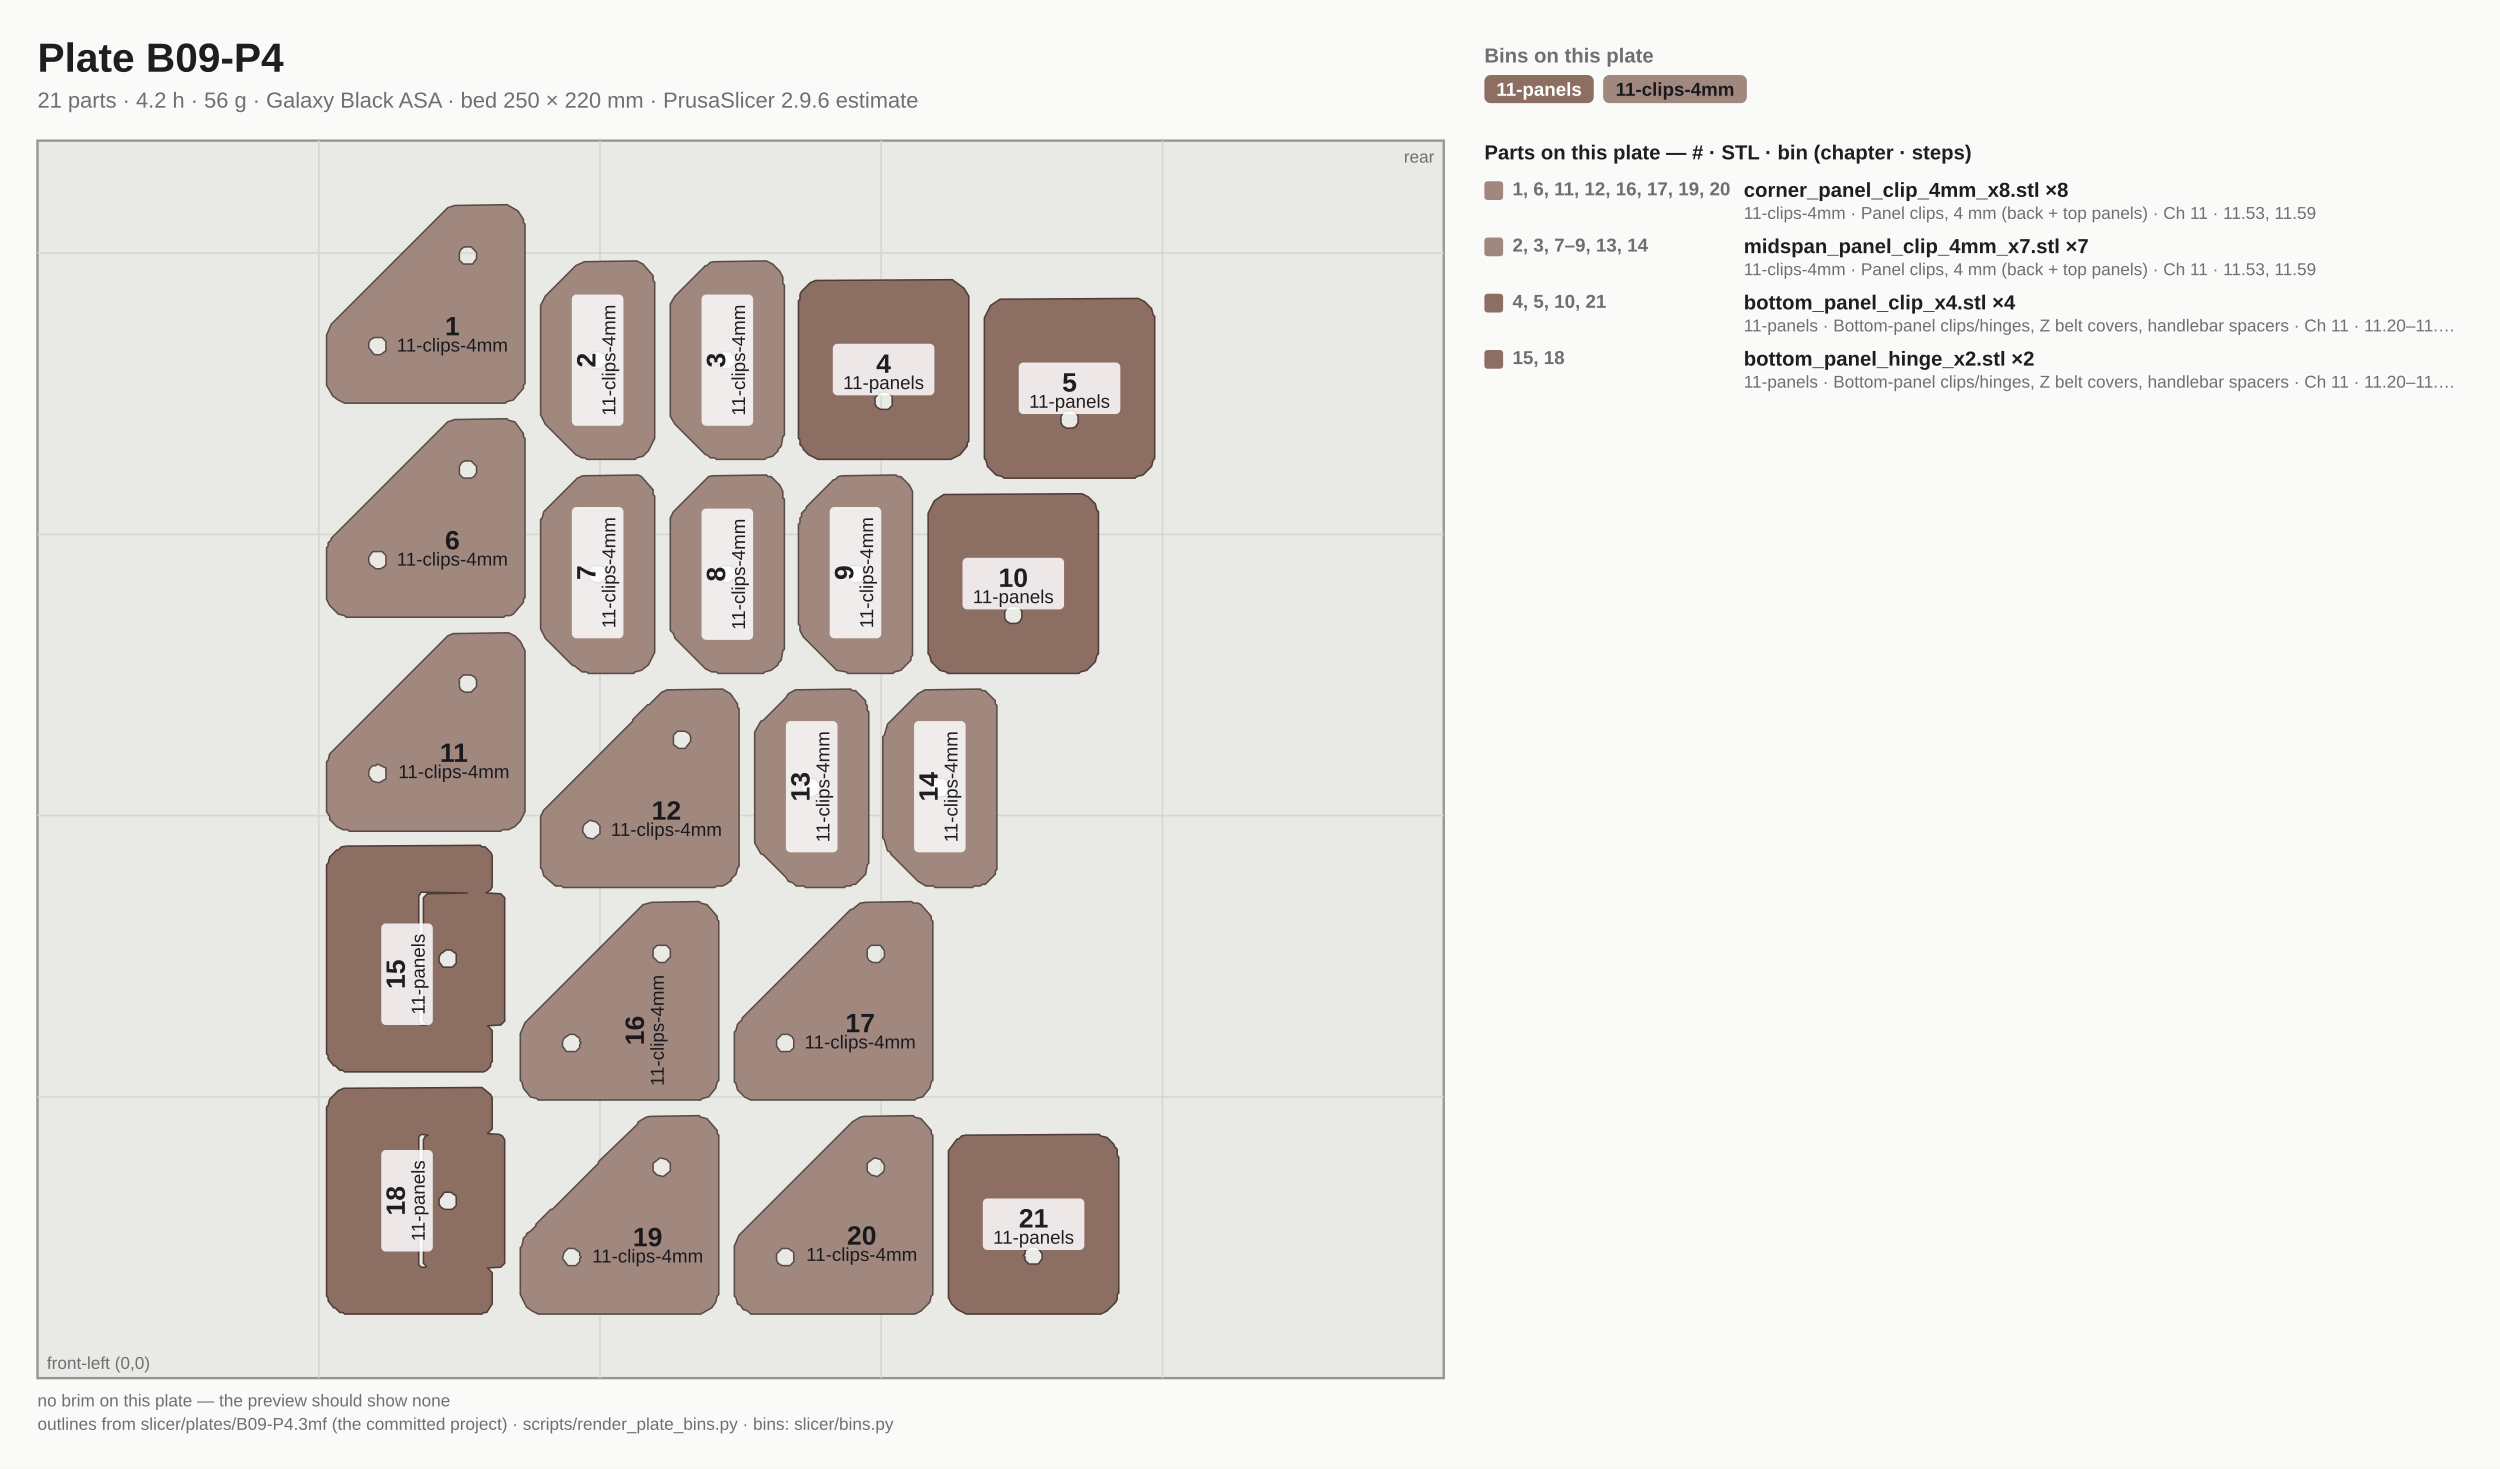
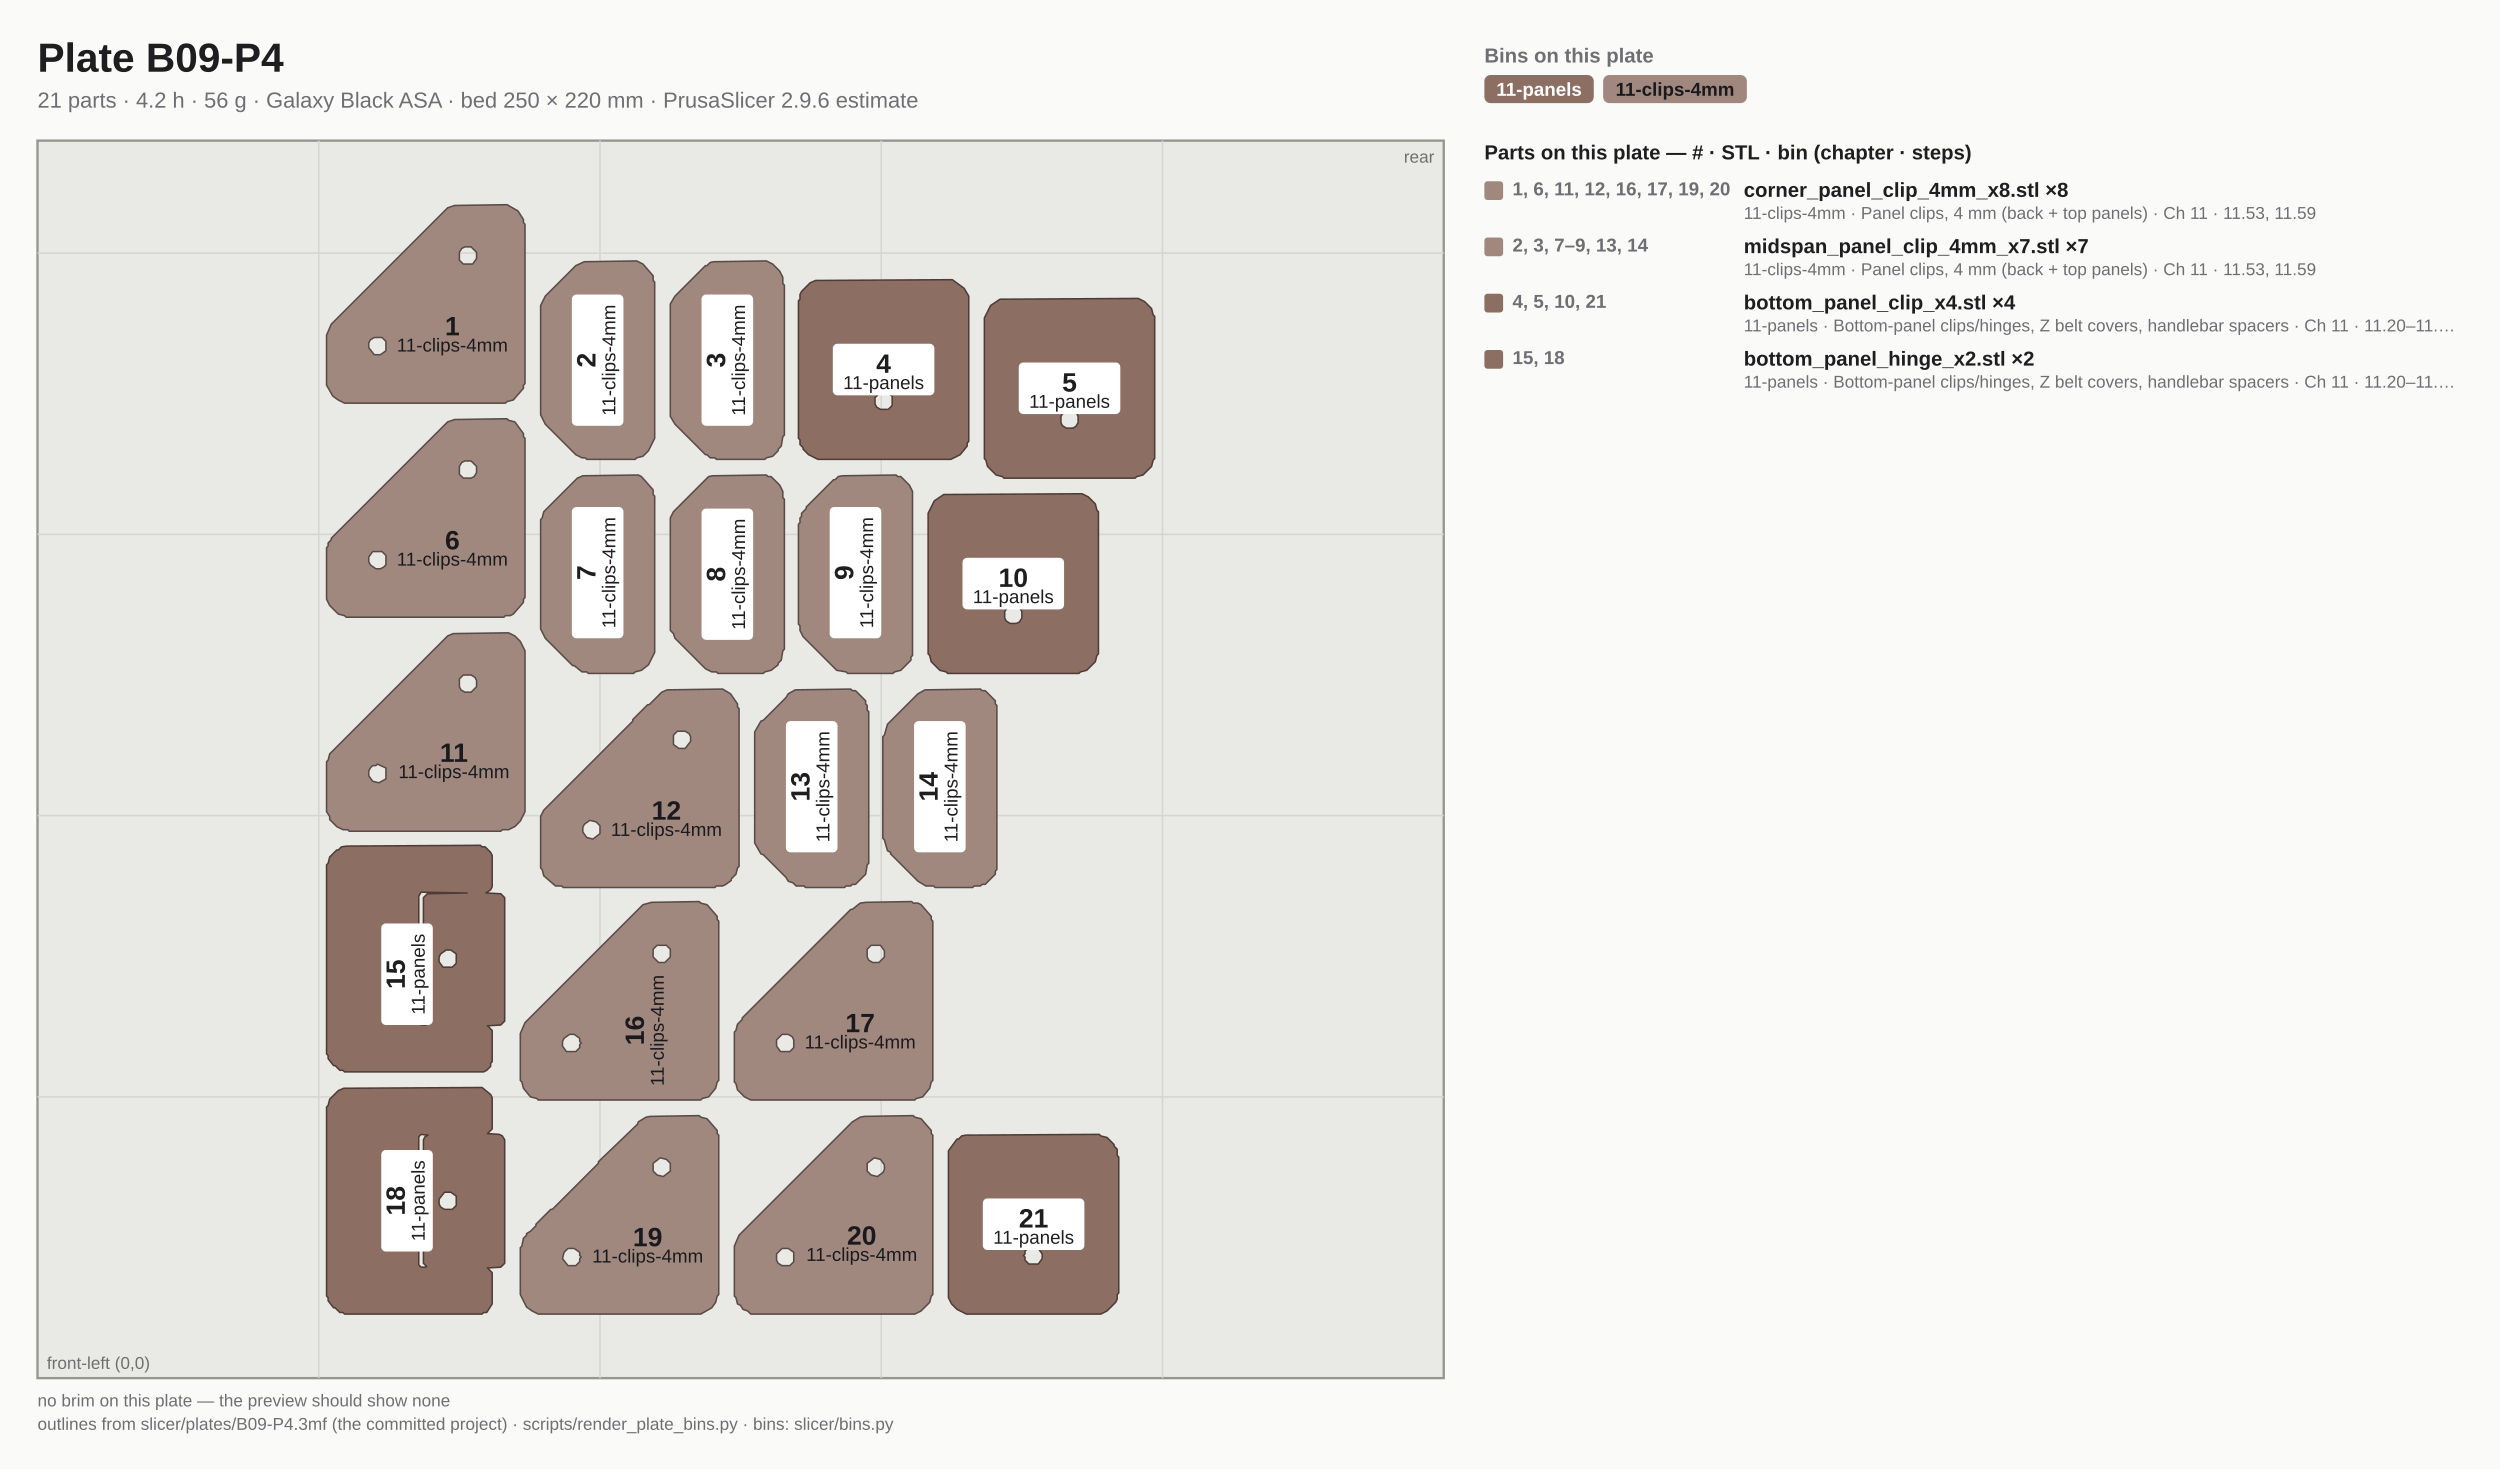
<svg xmlns="http://www.w3.org/2000/svg" width="1600" height="940" viewBox="0 0 1600 940" font-family="Arial, Helvetica, 'DejaVu Sans', sans-serif">
  <rect x="0" y="0" width="1600" height="940" fill="#fafaf9" />
  <text x="24.0" y="45.9" font-size="26" fill="#1e1e20" text-anchor="start" font-weight="bold">Plate B09-P4</text>
  <text x="24.0" y="68.9" font-size="14" fill="#6e6e73" text-anchor="start">21 parts  ·  4.2 h  ·  56 g  ·  Galaxy Black ASA  ·  bed 250 × 220 mm  ·  PrusaSlicer 2.9.6 estimate</text>
  <rect x="24.0" y="90.0" width="900.0" height="792.0" fill="#e9e9e6" stroke="#96968f" stroke-width="1.5" />
  <line x1="204.0" y1="90.0" x2="204.0" y2="882.0" stroke="#d5d5d1" stroke-width="1.0" />
  <line x1="384.0" y1="90.0" x2="384.0" y2="882.0" stroke="#d5d5d1" stroke-width="1.0" />
  <line x1="564.0" y1="90.0" x2="564.0" y2="882.0" stroke="#d5d5d1" stroke-width="1.0" />
  <line x1="744.0" y1="90.0" x2="744.0" y2="882.0" stroke="#d5d5d1" stroke-width="1.0" />
  <line x1="24.0" y1="702.0" x2="924.0" y2="702.0" stroke="#d5d5d1" stroke-width="1.0" />
  <line x1="24.0" y1="522.0" x2="924.0" y2="522.0" stroke="#d5d5d1" stroke-width="1.0" />
  <line x1="24.0" y1="342.0" x2="924.0" y2="342.0" stroke="#d5d5d1" stroke-width="1.0" />
  <line x1="24.0" y1="162.0" x2="924.0" y2="162.0" stroke="#d5d5d1" stroke-width="1.0" />
  <text x="30.0" y="876.1" font-size="11" fill="#6e6e73" text-anchor="start">front-left (0,0)</text>
  <text x="918.0" y="104.1" font-size="11" fill="#6e6e73" text-anchor="end">rear</text>
  <path d="M290.0,405.5 325.5,405.0 329.5,407.0 333.0,410.5 336.0,416.5 336.0,519.5 333.0,525.5 329.5,529.0 325.5,531.0 321.5,531.0 320.5,532.0 223.5,532.0 222.5,531.0 219.5,531.0 215.5,529.0 211.0,524.5 211.0,522.5 209.0,519.5 209.0,487.5 210.0,486.5 211.0,482.5 286.5,407.0Z M296.5,432.0 294.0,434.5 294.0,439.5 295.0,441.5 297.5,443.0 301.5,443.0 305.0,439.5 305.0,435.5 304.0,433.5 301.5,432.0Z M241.5,489.0 240.5,490.0 238.5,490.0 237.0,491.5 236.0,493.5 236.0,496.5 238.5,500.0 242.5,501.0 247.0,498.5 247.0,491.5Z" fill-rule="evenodd" fill="#a1887f" stroke="#594b46" stroke-width="1.0" stroke-linejoin="round" />
  <path d="M416.0,714.5 447.5,714.0 448.5,715.0 452.5,716.0 459.0,723.5 459.0,725.5 460.0,726.5 460.0,828.5 459.0,829.5 458.0,833.5 455.5,837.0 448.5,841.0 344.5,841.0 340.5,839.0 337.0,836.5 333.0,828.5 333.0,798.5 334.0,797.5 335.0,792.5 337.0,790.5 337.0,789.5 339.5,788.0 343.0,784.5 343.0,783.5 352.5,774.0 353.5,774.0 383.0,744.5 383.0,743.5 408.0,719.5 408.5,718.0 413.5,715.0Z M422.5,741.0 418.0,744.5 418.0,749.5 420.5,752.0 424.5,753.0 429.0,749.5 429.0,744.5 426.5,742.0Z M363.5,799.0 361.0,801.5 360.0,805.5 363.5,810.0 368.5,810.0 371.0,807.5 371.0,805.5 372.0,804.5 371.0,803.5 371.0,801.5 367.5,799.0Z" fill-rule="evenodd" fill="#a1887f" stroke="#594b46" stroke-width="1.0" stroke-linejoin="round" />
  <path d="M417.0,577.5 447.5,577.0 448.5,578.0 452.5,579.0 459.0,586.5 459.0,588.5 460.0,589.5 460.0,691.5 459.0,692.5 458.0,696.5 453.5,702.0 449.5,703.0 448.5,704.0 344.5,704.0 343.5,703.0 339.5,702.0 335.0,696.5 334.0,692.5 333.0,691.5 333.0,661.5 336.0,654.5 411.5,579.0Z M420.5,605.0 418.0,607.5 418.0,612.5 421.5,616.0 425.5,616.0 429.0,612.5 429.0,607.5 426.5,605.0Z M364.5,662.0 361.0,664.5 360.0,666.5 360.0,669.5 362.5,673.0 368.5,673.0 371.0,670.5 371.0,668.5 372.0,667.5 371.0,666.5 371.0,664.5 367.5,662.0Z" fill-rule="evenodd" fill="#a1887f" stroke="#594b46" stroke-width="1.0" stroke-linejoin="round" />
  <path d="M291.0,268.5 324.5,268.0 325.5,269.0 329.5,270.0 335.0,277.5 335.0,279.5 336.0,280.5 336.0,382.5 335.0,383.5 335.0,385.5 328.5,393.0 326.5,394.0 323.5,394.0 322.5,395.0 221.5,395.0 220.5,394.0 216.5,393.0 211.0,387.5 209.0,383.5 209.0,350.5 210.0,349.5 210.0,347.5 212.0,345.5 212.0,344.5 286.5,270.0Z M297.5,295.0 295.5,296.0 294.0,298.5 294.0,303.5 296.5,306.0 301.5,306.0 303.5,305.0 305.0,302.5 305.0,298.5 301.5,295.0Z M238.5,353.0 236.0,356.5 236.0,359.5 237.0,361.5 240.5,364.0 243.5,364.0 245.5,363.0 247.0,361.5 247.0,355.5 244.5,353.0Z" fill-rule="evenodd" fill="#a1887f" stroke="#594b46" stroke-width="1.0" stroke-linejoin="round" />
  <path d="M291.0,131.5 324.5,131.0 331.5,135.0 335.0,140.5 335.0,142.5 336.0,143.5 336.0,245.5 335.0,246.5 335.0,248.5 328.5,256.0 324.5,257.0 323.5,258.0 220.5,258.0 216.5,256.0 213.0,253.5 209.0,246.5 209.0,214.5 212.0,207.5 286.5,133.0Z M297.5,158.0 295.5,159.0 294.0,161.5 294.0,166.5 296.5,169.0 302.5,169.0 305.0,165.5 305.0,161.5 301.5,158.0Z M239.5,216.0 237.0,217.5 236.0,219.5 236.0,222.5 239.5,227.0 243.5,227.0 247.0,224.5 247.0,218.5 244.5,216.0Z" fill-rule="evenodd" fill="#a1887f" stroke="#594b46" stroke-width="1.0" stroke-linejoin="round" />
  <path d="M427.0,441.5 462.5,441.0 467.5,444.0 472.0,450.5 472.0,452.5 473.0,453.5 473.0,554.5 472.0,555.5 471.0,559.5 468.0,562.5 468.0,563.5 464.5,566.0 462.5,567.0 458.5,567.0 457.5,568.0 360.5,568.0 359.5,567.0 355.5,567.0 348.0,560.5 347.0,556.5 346.0,555.5 346.0,522.5 348.0,518.5 405.0,461.5 405.0,460.5 414.5,451.0 415.5,451.0 423.5,443.0Z M433.5,468.0 431.0,470.5 431.0,476.5 434.5,479.0 438.5,479.0 442.0,474.5 442.0,471.5 441.0,469.5 438.5,468.0Z M377.5,525.0 374.0,527.5 373.0,529.5 373.0,532.5 375.5,536.0 379.5,537.0 384.0,533.5 384.0,528.5 381.5,526.0Z" fill-rule="evenodd" fill="#a1887f" stroke="#594b46" stroke-width="1.0" stroke-linejoin="round" />
  <path d="M553.0,714.5 584.5,714.0 585.5,715.0 589.5,716.0 596.0,723.5 596.0,725.5 597.0,726.5 597.0,828.5 596.0,829.5 595.0,833.5 589.5,839.0 585.5,841.0 480.5,841.0 478.5,839.0 475.5,838.0 474.0,835.5 472.0,834.5 471.0,830.5 470.0,829.5 470.0,797.5 473.0,790.5 545.5,718.0 550.5,715.0Z M559.5,741.0 555.0,744.5 555.0,749.5 557.5,752.0 561.5,753.0 565.0,750.5 566.0,748.5 566.0,745.5 563.5,742.0Z M500.5,799.0 497.0,802.5 497.0,806.5 498.0,808.5 500.5,810.0 505.5,810.0 508.0,807.5 508.0,801.5 504.5,799.0Z" fill-rule="evenodd" fill="#a1887f" stroke="#594b46" stroke-width="1.0" stroke-linejoin="round" />
  <path d="M554.0,577.5 583.5,577.0 584.5,578.0 587.5,578.0 589.5,579.0 596.0,586.5 596.0,588.5 597.0,589.5 597.0,691.5 596.0,692.5 595.0,696.5 590.5,702.0 586.5,703.0 585.5,704.0 480.5,704.0 476.5,702.0 472.0,697.5 471.0,693.5 470.0,692.5 470.0,660.5 471.0,659.5 472.0,655.5 475.0,652.5 475.0,651.5 544.5,582.0 545.5,582.0 550.5,578.0Z M557.5,605.0 555.0,607.5 555.0,612.5 556.0,614.5 558.5,616.0 562.5,616.0 566.0,612.5 566.0,608.5 563.5,605.0Z M500.5,662.0 497.0,665.5 497.0,669.5 499.5,673.0 505.5,673.0 508.0,670.5 508.0,665.5 507.0,663.5 504.5,662.0Z" fill-rule="evenodd" fill="#a1887f" stroke="#594b46" stroke-width="1.0" stroke-linejoin="round" />
  <path d="M373.0,304.5 408.5,304.0 410.5,305.0 418.0,313.5 418.0,316.5 419.0,317.5 419.0,417.5 415.0,425.5 410.5,429.0 406.5,430.0 405.5,431.0 376.5,431.0 375.5,430.0 372.5,430.0 367.5,426.0 366.5,426.0 349.0,408.5 346.0,402.5 346.0,332.5 347.0,331.5 348.0,327.5 369.5,306.0Z M379.5,362.0 377.0,364.5 377.0,370.5 380.5,373.0 384.5,373.0 388.0,369.5 388.0,365.5 385.5,362.0Z" fill-rule="evenodd" fill="#a1887f" stroke="#594b46" stroke-width="1.0" stroke-linejoin="round" />
  <path d="M374.0,167.5 407.5,167.0 411.5,169.0 418.0,176.5 418.0,179.5 419.0,180.5 419.0,280.5 415.0,288.5 411.5,292.0 407.5,293.0 406.5,294.0 375.5,294.0 374.5,293.0 372.5,293.0 368.5,291.0 349.0,271.5 346.0,265.5 346.0,195.5 349.0,189.5 368.5,170.0Z M379.5,225.0 377.0,227.5 377.0,233.5 379.5,236.0 384.5,236.0 388.0,232.5 388.0,228.5 384.5,225.0Z" fill-rule="evenodd" fill="#a1887f" stroke="#594b46" stroke-width="1.0" stroke-linejoin="round" />
  <path d="M456.0,304.5 490.5,304.0 491.5,305.0 493.5,305.0 499.0,310.5 501.0,314.5 501.0,318.5 502.0,319.5 502.0,415.5 501.0,416.5 500.0,422.5 498.0,424.5 498.0,425.5 493.5,429.0 489.5,430.0 488.5,431.0 459.5,431.0 458.5,430.0 455.5,430.0 451.5,428.0 432.0,408.5 431.0,405.5 429.0,403.5 429.0,331.5 431.0,327.5 453.5,305.0Z M462.5,362.0 460.0,363.5 459.0,365.5 459.0,368.5 461.5,372.0 463.5,373.0 466.5,373.0 470.0,370.5 471.0,368.5 471.0,365.5 470.0,363.5 467.5,362.0Z" fill-rule="evenodd" fill="#a1887f" stroke="#594b46" stroke-width="1.0" stroke-linejoin="round" />
  <path d="M509.0,441.5 544.5,441.0 545.5,442.0 547.5,442.0 554.0,448.5 554.0,450.5 555.0,451.5 555.0,454.5 556.0,455.5 556.0,552.5 555.0,553.5 554.0,559.5 547.5,566.0 545.5,566.0 544.5,567.0 541.5,567.0 540.5,568.0 515.5,568.0 514.5,567.0 509.5,567.0 507.5,565.0 504.5,564.0 503.0,561.5 488.5,547.0 487.0,546.5 483.0,539.5 483.0,468.5 487.0,461.5 488.5,461.0 503.0,446.5 504.5,444.0Z M517.5,498.0 514.0,500.5 513.0,502.5 513.0,505.5 515.5,509.0 517.5,510.0 520.5,510.0 524.0,507.5 525.0,505.5 525.0,502.5 522.5,499.0 520.5,498.0Z" fill-rule="evenodd" fill="#a1887f" stroke="#594b46" stroke-width="1.0" stroke-linejoin="round" />
  <path d="M457.0,167.5 490.5,167.0 494.5,169.0 499.0,173.5 501.0,177.5 501.0,181.5 502.0,182.5 502.0,278.5 501.0,279.5 500.0,285.5 498.0,287.5 498.0,288.5 494.5,292.0 490.5,293.0 489.5,294.0 458.5,294.0 457.5,293.0 454.5,293.0 452.5,291.0 451.5,291.0 432.0,271.5 429.0,266.5 429.0,194.5 432.0,189.5 451.5,170.0 452.5,170.0 454.5,168.0Z M462.5,225.0 460.0,227.5 459.0,231.5 462.5,236.0 467.5,236.0 470.0,233.5 471.0,229.5 467.5,225.0Z" fill-rule="evenodd" fill="#a1887f" stroke="#594b46" stroke-width="1.0" stroke-linejoin="round" />
  <path d="M539.0,304.5 573.5,304.0 574.5,305.0 576.5,305.0 582.0,310.5 584.0,314.5 584.0,419.5 583.0,420.5 583.0,422.5 576.5,429.0 572.5,430.0 571.5,431.0 542.5,431.0 541.5,430.0 535.5,429.0 514.0,407.5 512.0,403.5 512.0,400.5 511.0,399.5 511.0,335.5 512.0,334.5 512.0,331.5 513.0,330.5 513.0,328.5 516.0,325.5 516.0,324.5 533.5,307.0 534.5,307.0 536.5,305.0Z M544.5,362.0 542.0,365.5 542.0,369.5 545.5,373.0 549.5,373.0 551.5,372.0 553.0,370.5 553.0,364.5 550.5,362.0Z" fill-rule="evenodd" fill="#a1887f" stroke="#594b46" stroke-width="1.0" stroke-linejoin="round" />
  <path d="M592.0,441.5 627.5,441.0 628.5,442.0 630.5,442.0 637.0,448.5 637.0,450.5 638.0,451.5 638.0,556.5 637.0,557.5 637.0,559.5 630.5,566.0 628.5,566.0 627.5,567.0 623.5,567.0 622.5,568.0 598.5,568.0 597.5,567.0 592.5,567.0 587.5,564.0 570.0,546.5 570.0,545.5 568.0,544.5 566.0,537.5 565.0,536.5 565.0,471.5 566.0,470.5 568.0,463.5 587.5,444.0Z M600.5,498.0 597.0,500.5 596.0,502.5 596.0,505.5 598.5,509.0 600.5,510.0 603.5,510.0 605.5,509.0 607.0,506.5 607.0,501.5 605.5,499.0 603.5,498.0Z" fill-rule="evenodd" fill="#a1887f" stroke="#594b46" stroke-width="1.0" stroke-linejoin="round" />
  <path d="M220.0,696.5 308.5,696.0 314.0,700.5 315.0,702.5 315.0,722.5 312.0,725.5 319.5,726.0 321.5,727.0 323.0,729.5 323.0,808.5 320.5,811.0 312.0,811.5 315.0,814.5 315.0,834.5 311.5,840.0 309.5,840.0 308.5,841.0 220.5,841.0 219.5,840.0 217.5,840.0 214.5,837.0 213.5,837.0 210.0,832.5 210.0,830.5 209.0,829.5 209.0,708.5 210.0,707.5 211.0,703.5 216.5,698.0Z M269.5,726.0 268.0,727.5 268.0,809.5 269.5,811.0 272.5,811.0 273.0,810.5 271.0,808.5 271.0,729.5 272.0,727.5 274.0,726.5Z M284.5,763.0 281.0,767.5 281.0,770.5 282.0,772.5 284.5,774.0 289.5,774.0 292.0,771.5 292.0,765.5 288.5,763.0Z" fill-rule="evenodd" fill="#8d6e63" stroke="#4e3d36" stroke-width="1.0" stroke-linejoin="round" />
  <path d="M222.0,541.5 307.5,541.0 308.5,542.0 310.5,542.0 314.0,545.5 315.0,547.5 315.0,567.5 314.0,569.5 311.0,571.5 320.5,572.0 323.0,574.5 323.0,653.5 320.5,656.0 312.0,656.5 315.0,659.5 315.0,679.5 314.0,680.5 314.0,682.5 311.5,685.0 309.5,686.0 220.5,686.0 219.5,685.0 217.5,685.0 214.5,682.0 213.5,682.0 210.0,677.5 210.0,675.5 209.0,674.5 209.0,553.5 210.0,552.5 211.0,548.5 215.5,544.0 216.5,544.0 218.5,542.0Z M269.5,571.0 268.0,573.5 268.0,654.5 269.5,656.0 272.5,656.0 273.0,655.5 271.0,653.5 271.0,574.5 273.5,572.0 299.0,571.5Z M285.5,608.0 282.0,610.5 281.0,612.5 281.0,615.5 283.5,619.0 289.5,619.0 292.0,616.5 292.0,610.5 288.5,608.0Z" fill-rule="evenodd" fill="#8d6e63" stroke="#4e3d36" stroke-width="1.0" stroke-linejoin="round" />
  <path d="M522.0,179.5 609.5,179.0 617.0,184.5 620.0,189.5 620.0,282.5 619.0,283.5 619.0,285.5 614.5,291.0 608.5,294.0 523.5,294.0 517.5,291.0 514.0,287.5 514.0,286.5 512.0,284.5 512.0,281.5 511.0,280.5 511.0,192.5 512.0,191.5 512.0,188.5 513.0,186.5 518.5,181.0Z M563.5,251.0 560.0,254.5 560.0,258.5 561.0,260.5 563.5,262.0 568.5,262.0 571.0,259.5 571.0,253.5 567.5,251.0Z" fill-rule="evenodd" fill="#8d6e63" stroke="#4e3d36" stroke-width="1.0" stroke-linejoin="round" />
  <path d="M604.0,316.5 692.5,316.0 696.5,318.0 701.0,322.5 702.0,326.5 703.0,327.5 703.0,418.5 702.0,419.5 701.0,423.5 695.5,429.0 691.5,430.0 690.5,431.0 606.5,431.0 605.5,430.0 601.5,429.0 596.0,423.5 595.0,419.5 594.0,418.5 594.0,328.5 598.0,320.5Z M646.5,388.0 644.5,389.0 643.0,391.5 643.0,395.5 644.0,397.5 646.5,399.0 650.5,399.0 652.5,398.0 654.0,395.5 654.0,391.5 653.0,389.5 650.5,388.0Z" fill-rule="evenodd" fill="#8d6e63" stroke="#4e3d36" stroke-width="1.0" stroke-linejoin="round" />
  <path d="M640.0,191.5 728.5,191.0 732.5,193.0 737.0,197.5 738.0,201.5 739.0,202.5 739.0,293.5 738.0,294.5 737.0,298.5 731.5,304.0 727.5,305.0 726.5,306.0 642.5,306.0 641.5,305.0 637.5,304.0 632.0,298.5 631.0,294.5 630.0,293.5 630.0,203.5 634.0,195.5Z M682.5,263.0 680.5,264.0 679.0,266.5 679.0,270.5 680.0,272.5 682.5,274.0 686.5,274.0 688.5,273.0 690.0,270.5 690.0,266.5 689.0,264.5 686.5,263.0Z" fill-rule="evenodd" fill="#8d6e63" stroke="#4e3d36" stroke-width="1.0" stroke-linejoin="round" />
  <path d="M618.0,726.5 703.5,726.0 704.5,727.0 708.5,728.0 713.0,732.5 713.0,733.5 715.0,735.5 715.0,739.5 716.0,740.5 716.0,827.5 715.0,828.5 715.0,831.5 714.0,833.5 708.5,839.0 704.5,841.0 618.5,841.0 612.5,838.0 609.0,834.5 607.0,830.5 607.0,736.5 612.5,729.0 613.5,729.0 615.5,727.0Z M659.5,798.0 656.0,800.5 656.0,802.5 655.0,803.5 656.0,804.5 656.0,806.5 658.5,809.0 664.5,809.0 667.0,805.5 667.0,802.5 664.5,799.0 662.5,798.0Z" fill-rule="evenodd" fill="#8d6e63" stroke="#4e3d36" stroke-width="1.0" stroke-linejoin="round" />
-   <rect x="244.0" y="736.0" width="33.0" height="65.0" rx="3.0" fill="#ffffff" fill-opacity="0.84" />
+   <rect x="244.0" y="736.0" width="33.0" height="65.0" rx="3.0" fill="#ffffff" />
  <text x="253.0" y="774.6" font-size="17" fill="#1e1e20" text-anchor="middle" font-weight="bold" transform="rotate(-90 253.0 768.5)">18</text>
  <text x="267.5" y="772.8" font-size="12" fill="#1e1e20" text-anchor="middle" transform="rotate(-90 267.5 768.5)">11-panels</text>
-   <rect x="244.0" y="591.0" width="33.0" height="65.0" rx="3.0" fill="#ffffff" fill-opacity="0.84" />
+   <rect x="244.0" y="591.0" width="33.0" height="65.0" rx="3.0" fill="#ffffff" />
  <text x="253.0" y="629.6" font-size="17" fill="#1e1e20" text-anchor="middle" font-weight="bold" transform="rotate(-90 253.0 623.5)">15</text>
  <text x="267.5" y="627.8" font-size="12" fill="#1e1e20" text-anchor="middle" transform="rotate(-90 267.5 623.5)">11-panels</text>
  <text x="289.5" y="351.6" font-size="17" fill="#1a1a1e" text-anchor="middle" font-weight="bold">6</text>
  <text x="289.5" y="362.0" font-size="12" fill="#1a1a1e" text-anchor="middle">11-clips-4mm</text>
  <text x="426.5" y="524.6" font-size="17" fill="#1a1a1e" text-anchor="middle" font-weight="bold">12</text>
  <text x="426.5" y="535.0" font-size="12" fill="#1a1a1e" text-anchor="middle">11-clips-4mm</text>
  <text x="289.5" y="214.6" font-size="17" fill="#1a1a1e" text-anchor="middle" font-weight="bold">1</text>
  <text x="289.5" y="225.0" font-size="12" fill="#1a1a1e" text-anchor="middle">11-clips-4mm</text>
  <text x="551.5" y="796.6" font-size="17" fill="#1a1a1e" text-anchor="middle" font-weight="bold">20</text>
  <text x="551.5" y="807.0" font-size="12" fill="#1a1a1e" text-anchor="middle">11-clips-4mm</text>
  <text x="550.5" y="660.6" font-size="17" fill="#1a1a1e" text-anchor="middle" font-weight="bold">17</text>
  <text x="550.5" y="671.0" font-size="12" fill="#1a1a1e" text-anchor="middle">11-clips-4mm</text>
  <text x="290.5" y="487.6" font-size="17" fill="#1a1a1e" text-anchor="middle" font-weight="bold">11</text>
  <text x="290.5" y="498.0" font-size="12" fill="#1a1a1e" text-anchor="middle">11-clips-4mm</text>
  <text x="414.5" y="797.6" font-size="17" fill="#1a1a1e" text-anchor="middle" font-weight="bold">19</text>
  <text x="414.5" y="808.0" font-size="12" fill="#1a1a1e" text-anchor="middle">11-clips-4mm</text>
  <text x="406.0" y="665.6" font-size="17" fill="#1a1a1e" text-anchor="middle" font-weight="bold" transform="rotate(-90 406.0 659.5)">16</text>
  <text x="420.5" y="663.8" font-size="12" fill="#1a1a1e" text-anchor="middle" transform="rotate(-90 420.5 659.5)">11-clips-4mm</text>
-   <rect x="616.0" y="357.0" width="65.0" height="33.0" rx="3.0" fill="#ffffff" fill-opacity="0.84" />
+   <rect x="616.0" y="357.0" width="65.0" height="33.0" rx="3.0" fill="#ffffff" />
  <text x="648.5" y="375.6" font-size="17" fill="#1e1e20" text-anchor="middle" font-weight="bold">10</text>
  <text x="648.5" y="386.0" font-size="12" fill="#1e1e20" text-anchor="middle">11-panels</text>
-   <rect x="652.0" y="232.0" width="65.0" height="33.0" rx="3.0" fill="#ffffff" fill-opacity="0.84" />
+   <rect x="652.0" y="232.0" width="65.0" height="33.0" rx="3.0" fill="#ffffff" />
  <text x="684.5" y="250.6" font-size="17" fill="#1e1e20" text-anchor="middle" font-weight="bold">5</text>
  <text x="684.5" y="261.0" font-size="12" fill="#1e1e20" text-anchor="middle">11-panels</text>
-   <rect x="629.0" y="767.0" width="65.0" height="33.0" rx="3.0" fill="#ffffff" fill-opacity="0.84" />
+   <rect x="629.0" y="767.0" width="65.0" height="33.0" rx="3.0" fill="#ffffff" />
  <text x="661.5" y="785.6" font-size="17" fill="#1e1e20" text-anchor="middle" font-weight="bold">21</text>
  <text x="661.5" y="796.0" font-size="12" fill="#1e1e20" text-anchor="middle">11-panels</text>
-   <rect x="533.0" y="220.0" width="65.0" height="33.0" rx="3.0" fill="#ffffff" fill-opacity="0.84" />
+   <rect x="533.0" y="220.0" width="65.0" height="33.0" rx="3.0" fill="#ffffff" />
  <text x="565.5" y="238.6" font-size="17" fill="#1e1e20" text-anchor="middle" font-weight="bold">4</text>
  <text x="565.5" y="249.0" font-size="12" fill="#1e1e20" text-anchor="middle">11-panels</text>
-   <rect x="366.0" y="188.5" width="33.0" height="84.0" rx="3.0" fill="#ffffff" fill-opacity="0.84" />
+   <rect x="366.0" y="188.5" width="33.0" height="84.0" rx="3.0" fill="#ffffff" />
  <text x="375.0" y="236.6" font-size="17" fill="#1e1e20" text-anchor="middle" font-weight="bold" transform="rotate(-90 375.0 230.5)">2</text>
  <text x="389.5" y="234.8" font-size="12" fill="#1e1e20" text-anchor="middle" transform="rotate(-90 389.5 230.5)">11-clips-4mm</text>
-   <rect x="366.0" y="324.5" width="33.0" height="84.0" rx="3.0" fill="#ffffff" fill-opacity="0.84" />
+   <rect x="366.0" y="324.5" width="33.0" height="84.0" rx="3.0" fill="#ffffff" />
  <text x="375.0" y="372.6" font-size="17" fill="#1e1e20" text-anchor="middle" font-weight="bold" transform="rotate(-90 375.0 366.5)">7</text>
  <text x="389.5" y="370.8" font-size="12" fill="#1e1e20" text-anchor="middle" transform="rotate(-90 389.5 366.5)">11-clips-4mm</text>
-   <rect x="449.0" y="188.5" width="33.0" height="84.0" rx="3.0" fill="#ffffff" fill-opacity="0.84" />
+   <rect x="449.0" y="188.5" width="33.0" height="84.0" rx="3.0" fill="#ffffff" />
  <text x="458.0" y="236.6" font-size="17" fill="#1e1e20" text-anchor="middle" font-weight="bold" transform="rotate(-90 458.0 230.5)">3</text>
  <text x="472.5" y="234.8" font-size="12" fill="#1e1e20" text-anchor="middle" transform="rotate(-90 472.5 230.5)">11-clips-4mm</text>
-   <rect x="449.0" y="325.5" width="33.0" height="84.0" rx="3.0" fill="#ffffff" fill-opacity="0.84" />
+   <rect x="449.0" y="325.5" width="33.0" height="84.0" rx="3.0" fill="#ffffff" />
  <text x="458.0" y="373.6" font-size="17" fill="#1e1e20" text-anchor="middle" font-weight="bold" transform="rotate(-90 458.0 367.5)">8</text>
  <text x="472.5" y="371.8" font-size="12" fill="#1e1e20" text-anchor="middle" transform="rotate(-90 472.5 367.5)">11-clips-4mm</text>
-   <rect x="531.0" y="324.5" width="33.0" height="84.0" rx="3.0" fill="#ffffff" fill-opacity="0.84" />
+   <rect x="531.0" y="324.5" width="33.0" height="84.0" rx="3.0" fill="#ffffff" />
  <text x="540.0" y="372.6" font-size="17" fill="#1e1e20" text-anchor="middle" font-weight="bold" transform="rotate(-90 540.0 366.5)">9</text>
  <text x="554.5" y="370.8" font-size="12" fill="#1e1e20" text-anchor="middle" transform="rotate(-90 554.5 366.5)">11-clips-4mm</text>
-   <rect x="585.0" y="461.5" width="33.0" height="84.0" rx="3.0" fill="#ffffff" fill-opacity="0.84" />
+   <rect x="585.0" y="461.5" width="33.0" height="84.0" rx="3.0" fill="#ffffff" />
  <text x="594.0" y="509.6" font-size="17" fill="#1e1e20" text-anchor="middle" font-weight="bold" transform="rotate(-90 594.0 503.5)">14</text>
  <text x="608.5" y="507.8" font-size="12" fill="#1e1e20" text-anchor="middle" transform="rotate(-90 608.5 503.5)">11-clips-4mm</text>
-   <rect x="503.0" y="461.5" width="33.0" height="84.0" rx="3.0" fill="#ffffff" fill-opacity="0.84" />
+   <rect x="503.0" y="461.5" width="33.0" height="84.0" rx="3.0" fill="#ffffff" />
  <text x="512.0" y="509.6" font-size="17" fill="#1e1e20" text-anchor="middle" font-weight="bold" transform="rotate(-90 512.0 503.5)">13</text>
  <text x="526.5" y="507.8" font-size="12" fill="#1e1e20" text-anchor="middle" transform="rotate(-90 526.5 503.5)">11-clips-4mm</text>
  <text x="950.0" y="40.0" font-size="13" fill="#6e6e73" text-anchor="start" font-weight="bold">Bins on this plate</text>
  <rect x="950.0" y="48.0" width="70.0" height="18.0" rx="4.0" fill="#8d6e63" />
  <text x="985.0" y="61.3" font-size="12" fill="#ffffff" text-anchor="middle" font-weight="bold">11-panels</text>
  <rect x="1026.0" y="48.0" width="92.0" height="18.0" rx="4.0" fill="#a1887f" />
  <text x="1072.0" y="61.3" font-size="12" fill="#1a1a1e" text-anchor="middle" font-weight="bold">11-clips-4mm</text>
  <text x="950.0" y="102.0" font-size="13" fill="#1e1e20" text-anchor="start" font-weight="bold">Parts on this plate  —  # · STL · bin (chapter · steps)</text>
  <rect x="950.0" y="116.0" width="12.0" height="12.0" rx="2.0" fill="#a1887f" />
  <text x="968.0" y="125.0" font-size="12" fill="#6e6e73" text-anchor="start" font-weight="bold">1, 6, 11, 12, 16, 17, 19, 20</text>
  <text x="1116.0" y="126.0" font-size="13" fill="#1e1e20" text-anchor="start" font-weight="bold">corner_panel_clip_4mm_x8.stl  ×8</text>
  <text x="1116.0" y="140.1" font-size="11" fill="#6e6e73" text-anchor="start">11-clips-4mm · Panel clips, 4 mm (back + top panels) · Ch 11 · 11.53, 11.59</text>
  <rect x="950.0" y="152.0" width="12.0" height="12.0" rx="2.0" fill="#a1887f" />
  <text x="968.0" y="161.0" font-size="12" fill="#6e6e73" text-anchor="start" font-weight="bold">2, 3, 7–9, 13, 14</text>
  <text x="1116.0" y="162.0" font-size="13" fill="#1e1e20" text-anchor="start" font-weight="bold">midspan_panel_clip_4mm_x7.stl  ×7</text>
  <text x="1116.0" y="176.1" font-size="11" fill="#6e6e73" text-anchor="start">11-clips-4mm · Panel clips, 4 mm (back + top panels) · Ch 11 · 11.53, 11.59</text>
  <rect x="950.0" y="188.0" width="12.0" height="12.0" rx="2.0" fill="#8d6e63" />
  <text x="968.0" y="197.0" font-size="12" fill="#6e6e73" text-anchor="start" font-weight="bold">4, 5, 10, 21</text>
  <text x="1116.0" y="198.0" font-size="13" fill="#1e1e20" text-anchor="start" font-weight="bold">bottom_panel_clip_x4.stl  ×4</text>
  <text x="1116.0" y="212.1" font-size="11" fill="#6e6e73" text-anchor="start">11-panels · Bottom-panel clips/hinges, Z belt covers, handlebar spacers · Ch 11 · 11.20–11.…</text>
  <rect x="950.0" y="224.0" width="12.0" height="12.0" rx="2.0" fill="#8d6e63" />
  <text x="968.0" y="233.0" font-size="12" fill="#6e6e73" text-anchor="start" font-weight="bold">15, 18</text>
  <text x="1116.0" y="234.0" font-size="13" fill="#1e1e20" text-anchor="start" font-weight="bold">bottom_panel_hinge_x2.stl  ×2</text>
  <text x="1116.0" y="248.1" font-size="11" fill="#6e6e73" text-anchor="start">11-panels · Bottom-panel clips/hinges, Z belt covers, handlebar spacers · Ch 11 · 11.20–11.…</text>
  <text x="24.0" y="900.1" font-size="11" fill="#6e6e73" text-anchor="start">no brim on this plate — the preview should show none</text>
  <text x="24.0" y="915.1" font-size="11" fill="#6e6e73" text-anchor="start">outlines from slicer/plates/B09-P4.3mf (the committed project) · scripts/render_plate_bins.py · bins: slicer/bins.py</text>
</svg>
